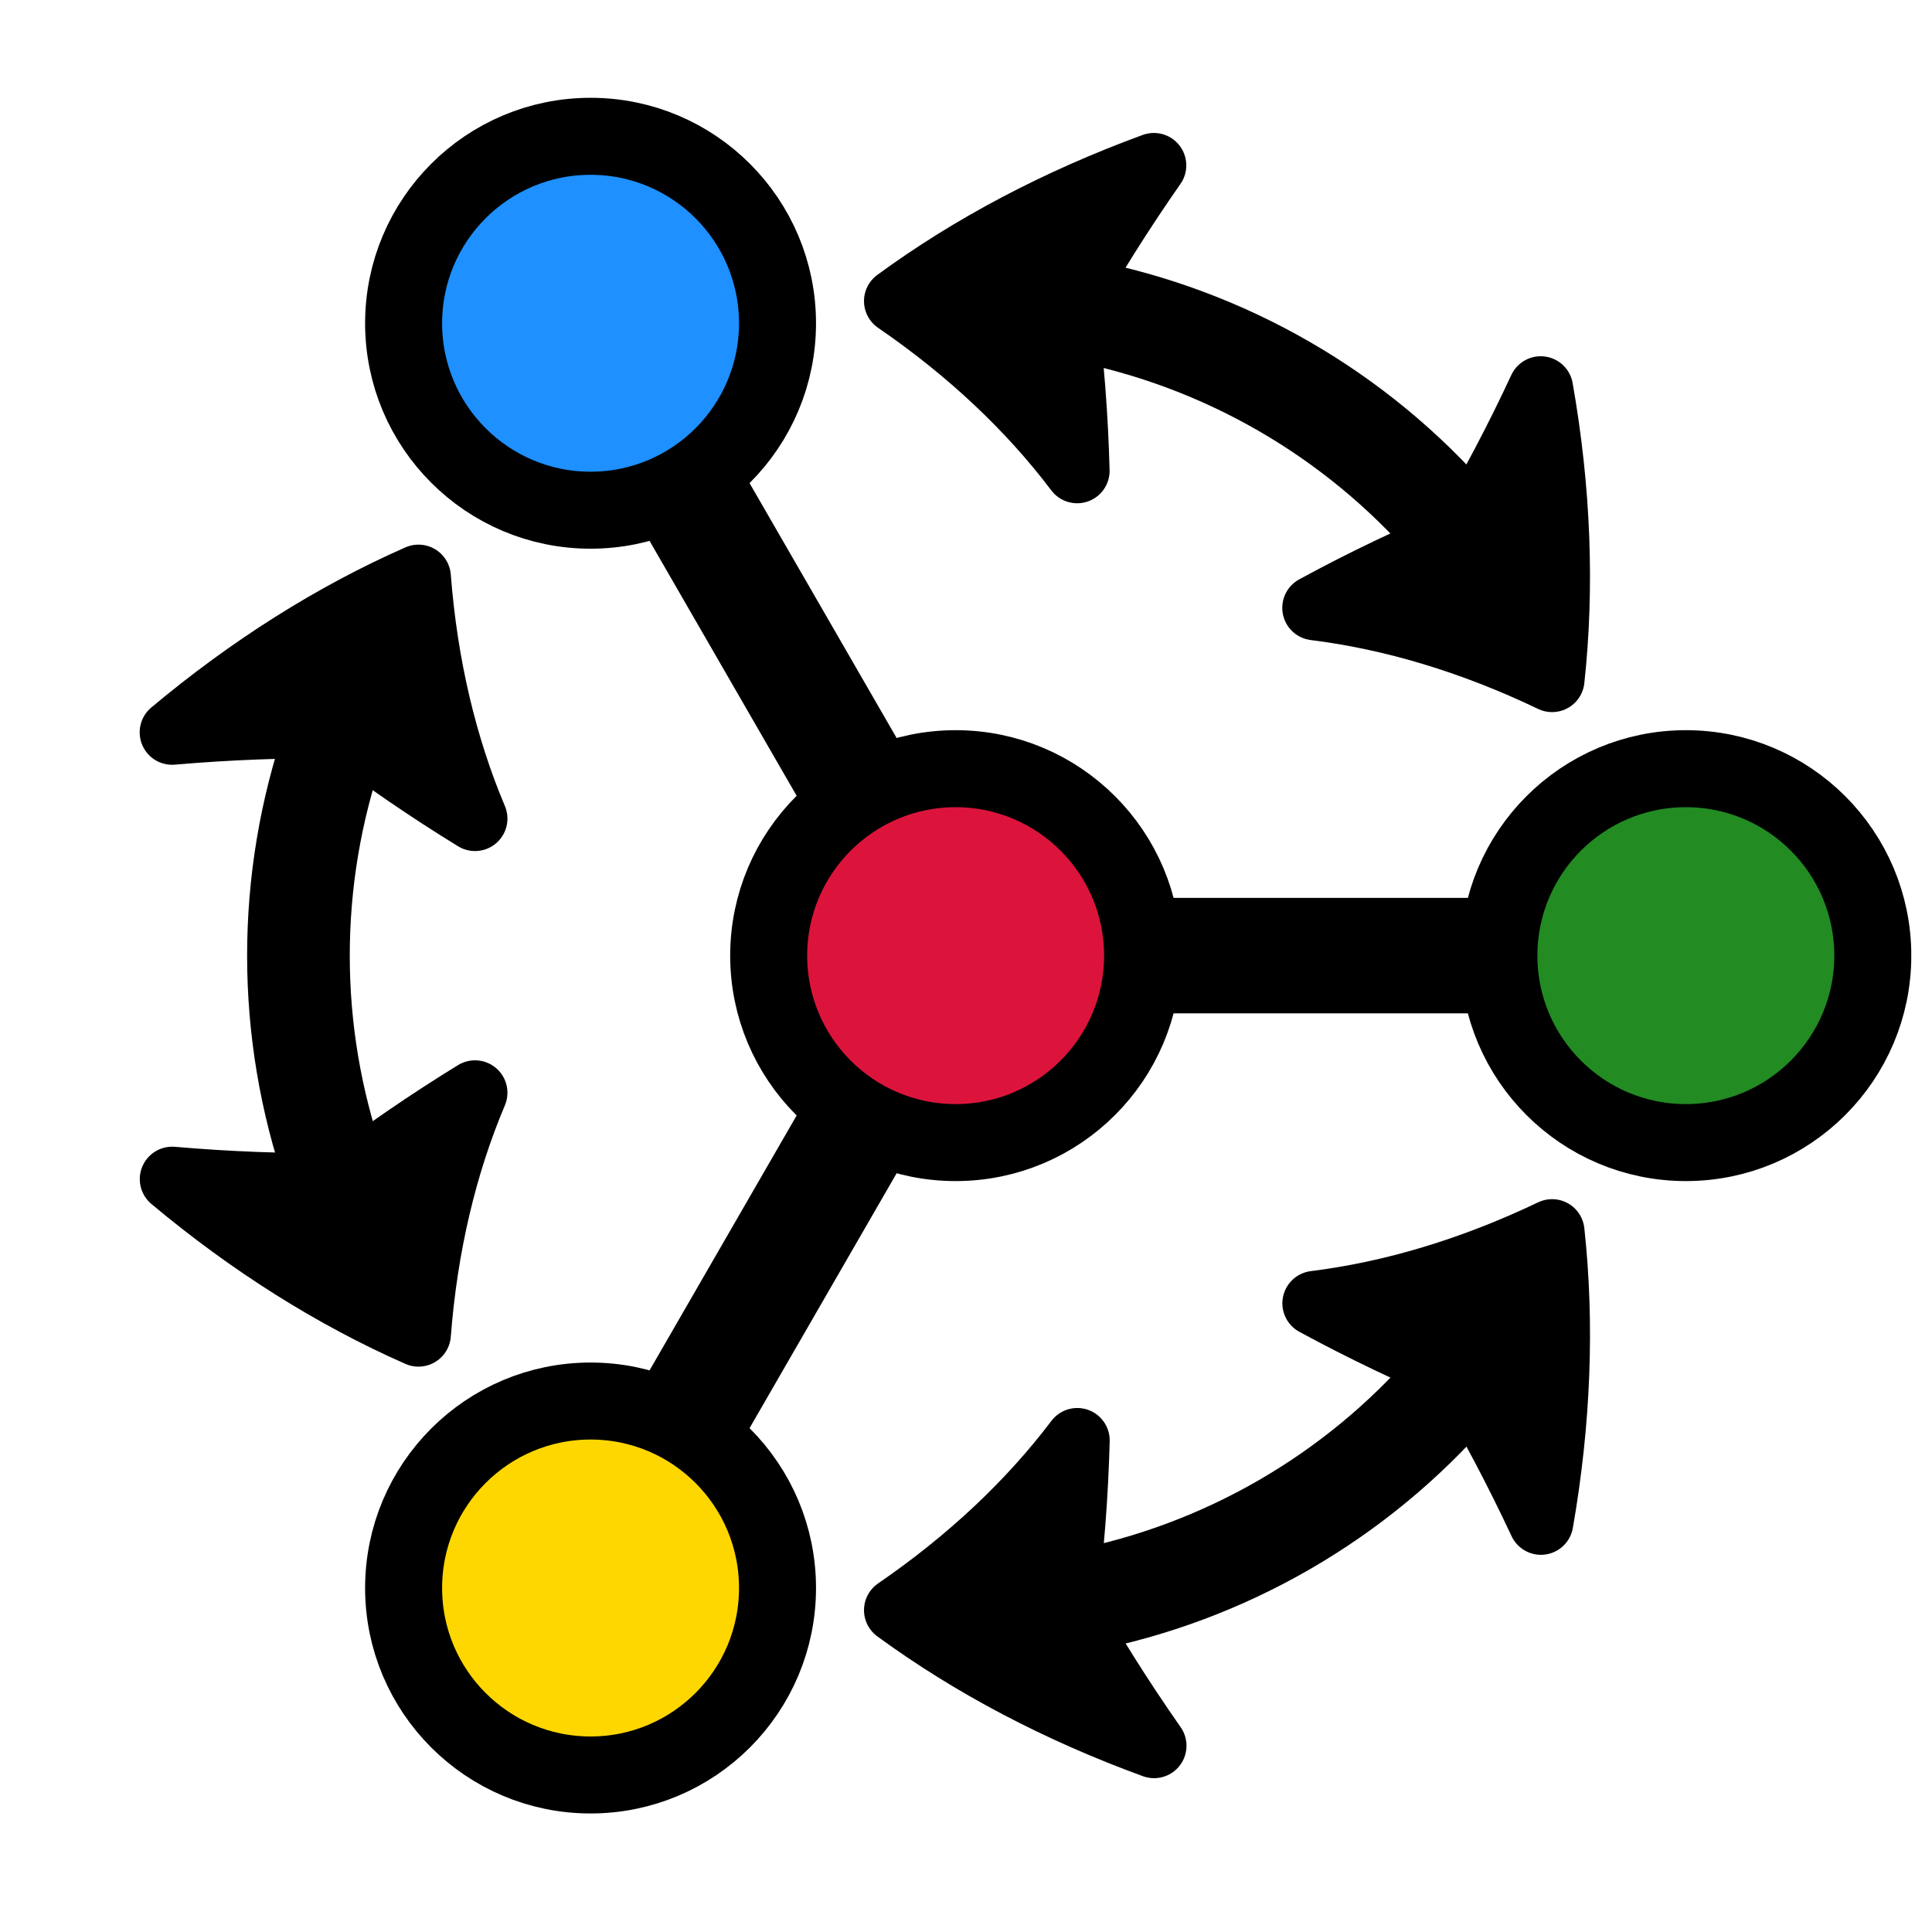
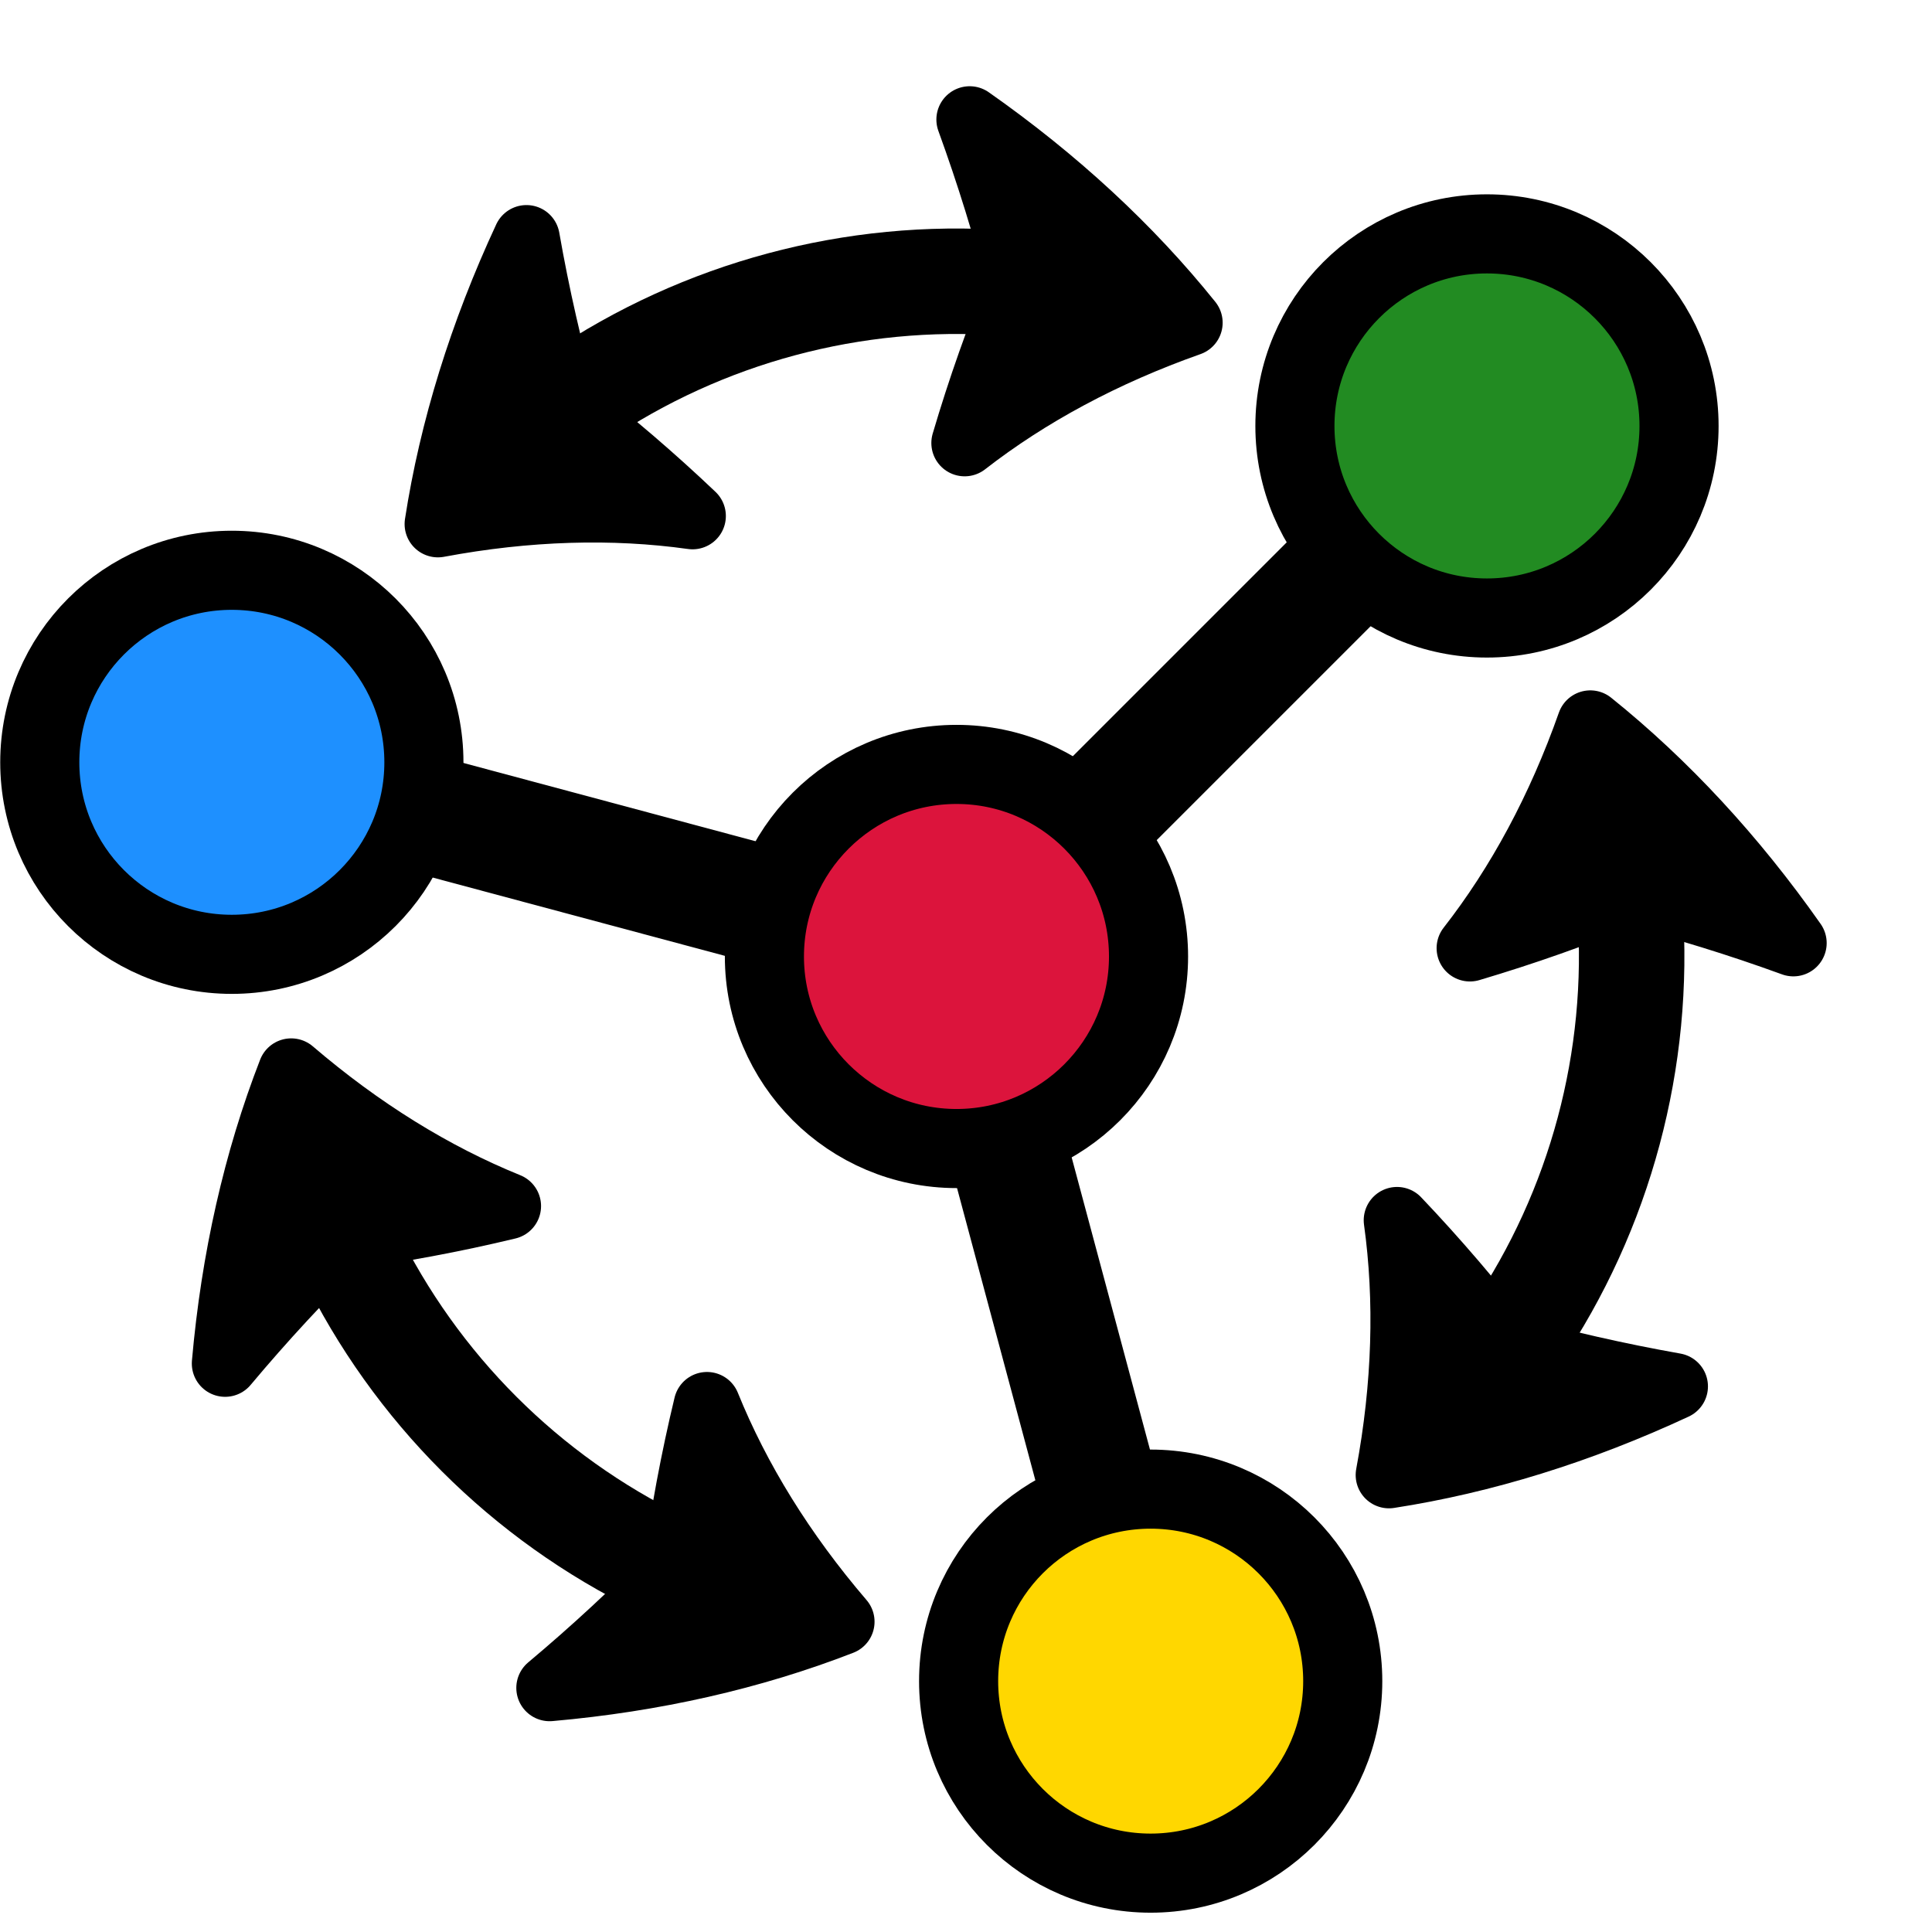
- <svg xmlns="http://www.w3.org/2000/svg" width="74.195pt" height="74.195pt" viewBox="0 0 74.195 74.195">
+ <svg xmlns="http://www.w3.org/2000/svg" width="72.28pt" height="72.28pt" viewBox="0 0 72.28 72.28">
  <defs>
    <clipPath id="clip-0">
-       <path clip-rule="nonzero" d="M 0 0 L 73.398 0 L 73.398 73.398 L 0 73.398 Z M 0 0 " />
+       <path clip-rule="nonzero" d="M 0 0 L 71.566 0 L 71.566 71.566 L 0 71.566 Z M 0 0 " />
    </clipPath>
    <clipPath id="clip-1">
-       <path clip-rule="nonzero" d="M 0 0 L 73.398 0 L 73.398 73.398 L 0 73.398 Z M 0 0 " />
+       <path clip-rule="nonzero" d="M 0 0 L 71.566 0 L 71.566 71.566 L 0 71.566 Z M 0 0 " />
    </clipPath>
    <clipPath id="clip-2">
-       <path clip-rule="nonzero" d="M 15 0 L 73.398 0 L 73.398 73.398 L 15 73.398 Z M 15 0 " />
+       <path clip-rule="nonzero" d="M 6 0 L 71.566 0 L 71.566 65 L 6 65 Z M 6 0 " />
    </clipPath>
    <clipPath id="clip-3">
-       <path clip-rule="nonzero" d="M 0 11 L 72 11 L 72 73.398 L 0 73.398 Z M 0 11 " />
+       <path clip-rule="nonzero" d="M 0 0 L 58 0 L 58 71.566 L 0 71.566 Z M 0 0 " />
    </clipPath>
    <clipPath id="clip-4">
-       <path clip-rule="nonzero" d="M 0 0 L 73.398 0 L 73.398 73.398 L 0 73.398 Z M 0 0 " />
+       <path clip-rule="nonzero" d="M 0 13 L 71.566 13 L 71.566 71.566 L 0 71.566 Z M 0 13 " />
    </clipPath>
    <clipPath id="clip-5">
-       <path clip-rule="nonzero" d="M 0 0 L 69 0 L 69 73.398 L 0 73.398 Z M 0 0 " />
+       <path clip-rule="nonzero" d="M 0 0 L 71.566 0 L 71.566 71 L 0 71 Z M 0 0 " />
    </clipPath>
    <clipPath id="clip-6">
-       <path clip-rule="nonzero" d="M 0 0 L 73.398 0 L 73.398 73.398 L 0 73.398 Z M 0 0 " />
+       <path clip-rule="nonzero" d="M 0 0 L 71.566 0 L 71.566 71.566 L 0 71.566 Z M 0 0 " />
+     </clipPath>
+     <clipPath id="clip-7">
+       <path clip-rule="nonzero" d="M 0 0 L 71.566 0 L 71.566 71.566 L 0 71.566 Z M 0 0 " />
    </clipPath>
  </defs>
-   <path fill="none" stroke-width="4.483" stroke-linecap="butt" stroke-linejoin="miter" stroke="rgb(0%, 0%, 0%)" stroke-opacity="1" stroke-miterlimit="10" d="M 5.67 -0 L 22.676 -0 " transform="matrix(0.989267, 0, 0, -0.989267, 36.69982, 36.69883)" />
  <g clip-path="url(#clip-0)">
-     <path fill="none" stroke-width="4.483" stroke-linecap="butt" stroke-linejoin="miter" stroke="rgb(0%, 0%, 0%)" stroke-opacity="1" stroke-miterlimit="10" d="M -2.836 4.908 L -11.337 19.64 " transform="matrix(0.989267, 0, 0, -0.989267, 36.69982, 36.69883)" />
-     <path fill="none" stroke-width="4.483" stroke-linecap="butt" stroke-linejoin="miter" stroke="rgb(0%, 0%, 0%)" stroke-opacity="1" stroke-miterlimit="10" d="M -2.836 -4.909 L -11.337 -19.641 " transform="matrix(0.989267, 0, 0, -0.989267, 36.69982, 36.69883)" />
+     <path fill="none" stroke-width="4.483" stroke-linecap="butt" stroke-linejoin="miter" stroke="rgb(0%, 0%, 0%)" stroke-opacity="1" stroke-miterlimit="10" d="M 4.01 4.011 L 16.035 16.035 " transform="matrix(0.990137, 0, 0, -0.990137, 35.78355, 35.78355)" />
+     <path fill="none" stroke-width="4.483" stroke-linecap="butt" stroke-linejoin="miter" stroke="rgb(0%, 0%, 0%)" stroke-opacity="1" stroke-miterlimit="10" d="M -5.474 1.466 L -21.906 5.869 " transform="matrix(0.990137, 0, 0, -0.990137, 35.78355, 35.78355)" />
+     <path fill="none" stroke-width="4.483" stroke-linecap="butt" stroke-linejoin="miter" stroke="rgb(0%, 0%, 0%)" stroke-opacity="1" stroke-miterlimit="10" d="M 1.465 -5.478 L 5.868 -21.905 " transform="matrix(0.990137, 0, 0, -0.990137, 35.78355, 35.78355)" />
  </g>
-   <path fill-rule="nonzero" fill="rgb(86.4%, 7.999%, 23.499%)" fill-opacity="1" d="M 43.879 36.699 C 43.879 32.734 40.664 29.52 36.699 29.52 C 32.734 29.52 29.52 32.734 29.52 36.699 C 29.52 40.664 32.734 43.879 36.699 43.879 C 40.664 43.879 43.879 40.664 43.879 36.699 Z M 43.879 36.699 " />
+   <path fill-rule="nonzero" fill="rgb(86.4%, 7.999%, 23.499%)" fill-opacity="1" d="M 42.969 35.785 C 42.969 31.816 39.75 28.598 35.785 28.598 C 31.816 28.598 28.598 31.816 28.598 35.785 C 28.598 39.75 31.816 42.969 35.785 42.969 C 39.75 42.969 42.969 39.75 42.969 35.785 Z M 42.969 35.785 " />
  <g clip-path="url(#clip-1)">
-     <path fill="none" stroke-width="2.989" stroke-linecap="butt" stroke-linejoin="miter" stroke="rgb(0%, 0%, 0%)" stroke-opacity="1" stroke-miterlimit="10" d="M 7.257 -0 C 7.257 4.007 4.007 7.257 -0.001 7.257 C -4.008 7.257 -7.258 4.007 -7.258 -0 C -7.258 -4.008 -4.008 -7.258 -0.001 -7.258 C 4.007 -7.258 7.257 -4.008 7.257 -0 Z M 7.257 -0 " transform="matrix(0.989267, 0, 0, -0.989267, 36.69982, 36.69883)" />
+     <path fill="none" stroke-width="2.989" stroke-linecap="butt" stroke-linejoin="miter" stroke="rgb(0%, 0%, 0%)" stroke-opacity="1" stroke-miterlimit="10" d="M 7.257 -0.002 C 7.257 4.007 4.006 7.257 0.002 7.257 C -4.007 7.257 -7.257 4.007 -7.257 -0.002 C -7.257 -4.006 -4.007 -7.257 0.002 -7.257 C 4.006 -7.257 7.257 -4.006 7.257 -0.002 Z M 7.257 -0.002 " transform="matrix(0.990137, 0, 0, -0.990137, 35.78355, 35.78355)" />
  </g>
-   <path fill-rule="nonzero" fill="rgb(13.199%, 54.5%, 13.199%)" fill-opacity="1" d="M 71.922 36.699 C 71.922 32.734 68.707 29.52 64.742 29.52 C 60.777 29.52 57.562 32.734 57.562 36.699 C 57.562 40.664 60.777 43.879 64.742 43.879 C 68.707 43.879 71.922 40.664 71.922 36.699 Z M 71.922 36.699 " />
+   <path fill-rule="nonzero" fill="rgb(13.199%, 54.5%, 13.199%)" fill-opacity="1" d="M 62.816 15.938 C 62.816 11.969 59.598 8.75 55.629 8.75 C 51.66 8.75 48.445 11.969 48.445 15.938 C 48.445 19.906 51.66 23.121 55.629 23.121 C 59.598 23.121 62.816 19.906 62.816 15.938 Z M 62.816 15.938 " />
  <g clip-path="url(#clip-2)">
-     <path fill="none" stroke-width="2.989" stroke-linecap="butt" stroke-linejoin="miter" stroke="rgb(0%, 0%, 0%)" stroke-opacity="1" stroke-miterlimit="10" d="M 35.604 -0 C 35.604 4.007 32.354 7.257 28.347 7.257 C 24.339 7.257 21.089 4.007 21.089 -0 C 21.089 -4.008 24.339 -7.258 28.347 -7.258 C 32.354 -7.258 35.604 -4.008 35.604 -0 Z M 35.604 -0 " transform="matrix(0.989267, 0, 0, -0.989267, 36.69982, 36.69883)" />
+     <path fill="none" stroke-width="2.989" stroke-linecap="butt" stroke-linejoin="miter" stroke="rgb(0%, 0%, 0%)" stroke-opacity="1" stroke-miterlimit="10" d="M 27.302 20.044 C 27.302 24.052 24.051 27.303 20.043 27.303 C 16.035 27.303 12.788 24.052 12.788 20.044 C 12.788 16.035 16.035 12.789 20.043 12.789 C 24.051 12.789 27.302 16.035 27.302 20.044 Z M 27.302 20.044 " transform="matrix(0.990137, 0, 0, -0.990137, 35.78355, 35.78355)" />
  </g>
-   <path fill-rule="nonzero" fill="rgb(11.6%, 56.499%, 100%)" fill-opacity="1" stroke-width="2.989" stroke-linecap="butt" stroke-linejoin="miter" stroke="rgb(0%, 0%, 0%)" stroke-opacity="1" stroke-miterlimit="10" d="M -6.915 24.548 C -6.915 28.556 -10.164 31.806 -14.172 31.806 C -18.18 31.806 -21.43 28.556 -21.43 24.548 C -21.43 20.54 -18.18 17.291 -14.172 17.291 C -10.164 17.291 -6.915 20.54 -6.915 24.548 Z M -6.915 24.548 " transform="matrix(0.989267, 0, 0, -0.989267, 36.69982, 36.69883)" />
-   <path fill-rule="nonzero" fill="rgb(100%, 84.399%, 0%)" fill-opacity="1" d="M 29.859 60.984 C 29.859 57.02 26.645 53.805 22.68 53.805 C 18.715 53.805 15.5 57.02 15.5 60.984 C 15.5 64.949 18.715 68.164 22.68 68.164 C 26.645 68.164 29.859 64.949 29.859 60.984 Z M 29.859 60.984 " />
+   <path fill-rule="nonzero" fill="rgb(11.6%, 56.499%, 100%)" fill-opacity="1" d="M 15.859 28.52 C 15.859 24.551 12.641 21.336 8.672 21.336 C 4.703 21.336 1.488 24.551 1.488 28.52 C 1.488 32.488 4.703 35.703 8.672 35.703 C 12.641 35.703 15.859 32.488 15.859 28.52 Z M 15.859 28.52 " />
  <g clip-path="url(#clip-3)">
-     <path fill="none" stroke-width="2.989" stroke-linecap="butt" stroke-linejoin="miter" stroke="rgb(0%, 0%, 0%)" stroke-opacity="1" stroke-miterlimit="10" d="M -6.915 -24.549 C -6.915 -20.541 -10.164 -17.291 -14.172 -17.291 C -18.18 -17.291 -21.43 -20.541 -21.43 -24.549 C -21.43 -28.557 -18.18 -31.807 -14.172 -31.807 C -10.164 -31.807 -6.915 -28.557 -6.915 -24.549 Z M -6.915 -24.549 " transform="matrix(0.989267, 0, 0, -0.989267, 36.69982, 36.69883)" />
+     <path fill="none" stroke-width="2.989" stroke-linecap="butt" stroke-linejoin="miter" stroke="rgb(0%, 0%, 0%)" stroke-opacity="1" stroke-miterlimit="10" d="M -20.123 7.336 C -20.123 11.345 -23.373 14.592 -27.382 14.592 C -31.39 14.592 -34.637 11.345 -34.637 7.336 C -34.637 3.328 -31.39 0.081 -27.382 0.081 C -23.373 0.081 -20.123 3.328 -20.123 7.336 Z M -20.123 7.336 " transform="matrix(0.990137, 0, 0, -0.990137, 35.78355, 35.78355)" />
  </g>
+   <path fill-rule="nonzero" fill="rgb(100%, 84.399%, 0%)" fill-opacity="1" d="M 50.234 62.895 C 50.234 58.926 47.016 55.711 43.047 55.711 C 39.078 55.711 35.863 58.926 35.863 62.895 C 35.863 66.863 39.078 70.078 43.047 70.078 C 47.016 70.078 50.234 66.863 50.234 62.895 Z M 50.234 62.895 " />
  <g clip-path="url(#clip-4)">
-     <path fill="none" stroke-width="3.985" stroke-linecap="butt" stroke-linejoin="miter" stroke="rgb(0%, 0%, 0%)" stroke-opacity="1" stroke-miterlimit="10" d="M 19.277 16.718 C 15.533 21.03 10.44 23.972 4.833 25.054 " transform="matrix(0.989267, 0, 0, -0.989267, 36.69982, 36.69883)" />
+     <path fill="none" stroke-width="2.989" stroke-linecap="butt" stroke-linejoin="miter" stroke="rgb(0%, 0%, 0%)" stroke-opacity="1" stroke-miterlimit="10" d="M 14.595 -27.381 C 14.595 -23.373 11.344 -20.126 7.336 -20.126 C 3.327 -20.126 0.081 -23.373 0.081 -27.381 C 0.081 -31.389 3.327 -34.636 7.336 -34.636 C 11.344 -34.636 14.595 -31.389 14.595 -27.381 Z M 14.595 -27.381 " transform="matrix(0.990137, 0, 0, -0.990137, 35.78355, 35.78355)" />
  </g>
-   <path fill-rule="nonzero" fill="rgb(0%, 0%, 0%)" fill-opacity="1" stroke-width="2.517" stroke-linecap="butt" stroke-linejoin="round" stroke="rgb(0%, 0%, 0%)" stroke-opacity="1" stroke-miterlimit="10" d="M 23.154 10.712 C 23.545 14.305 23.399 18.112 22.712 22.009 C 21.788 20.019 20.773 18.1 19.675 16.244 C 17.701 15.423 15.786 14.507 13.938 13.5 C 16.955 13.125 20.062 12.193 23.154 10.712 Z M 23.154 10.712 " transform="matrix(0.989267, 0, 0, -0.989267, 36.69982, 36.69883)" />
-   <path fill-rule="nonzero" fill="rgb(0%, 0%, 0%)" fill-opacity="1" stroke-width="2.517" stroke-linecap="butt" stroke-linejoin="round" stroke="rgb(0%, 0%, 0%)" stroke-opacity="1" stroke-miterlimit="10" d="M -2.299 25.409 C 0.529 23.47 2.886 21.243 4.718 18.819 C 4.663 20.927 4.501 23.04 4.224 25.16 C 5.283 27.04 6.44 28.88 7.695 30.677 C 3.984 29.318 0.615 27.545 -2.299 25.409 Z M -2.299 25.409 " transform="matrix(0.989267, 0, 0, -0.989267, 36.69982, 36.69883)" />
  <g clip-path="url(#clip-5)">
-     <path fill="none" stroke-width="3.985" stroke-linecap="butt" stroke-linejoin="miter" stroke="rgb(0%, 0%, 0%)" stroke-opacity="1" stroke-miterlimit="10" d="M -24.115 8.335 C -25.979 2.937 -25.979 -2.946 -24.111 -8.34 " transform="matrix(0.989267, 0, 0, -0.989267, 36.69982, 36.69883)" />
+     <path fill="none" stroke-width="3.985" stroke-linecap="butt" stroke-linejoin="miter" stroke="rgb(0%, 0%, 0%)" stroke-opacity="1" stroke-miterlimit="10" d="M 1.809 25.449 C -3.884 25.855 -9.569 24.332 -14.296 21.133 " transform="matrix(0.990137, 0, 0, -0.990137, 35.78355, 35.78355)" />
  </g>
-   <path fill-rule="nonzero" fill="rgb(0%, 0%, 0%)" fill-opacity="1" stroke-width="2.517" stroke-linecap="butt" stroke-linejoin="round" stroke="rgb(0%, 0%, 0%)" stroke-opacity="1" stroke-miterlimit="10" d="M -20.853 14.696 C -24.162 13.239 -27.384 11.206 -30.417 8.667 C -28.233 8.856 -26.062 8.939 -23.906 8.916 C -22.208 7.62 -20.455 6.42 -18.658 5.318 C -19.842 8.122 -20.589 11.281 -20.853 14.696 Z M -20.853 14.696 " transform="matrix(0.989267, 0, 0, -0.989267, 36.69982, 36.69883)" />
-   <path fill-rule="nonzero" fill="rgb(0%, 0%, 0%)" fill-opacity="1" stroke-width="2.517" stroke-linecap="butt" stroke-linejoin="round" stroke="rgb(0%, 0%, 0%)" stroke-opacity="1" stroke-miterlimit="10" d="M -20.853 -14.697 C -20.589 -11.278 -19.842 -8.123 -18.658 -5.323 C -20.455 -6.425 -22.204 -7.625 -23.906 -8.92 C -26.058 -8.948 -28.229 -8.865 -30.413 -8.676 C -27.384 -11.211 -24.162 -13.24 -20.853 -14.697 Z M -20.853 -14.697 " transform="matrix(0.989267, 0, 0, -0.989267, 36.69982, 36.69883)" />
+   <path fill-rule="nonzero" fill="rgb(0%, 0%, 0%)" fill-opacity="1" stroke-width="2.517" stroke-linecap="butt" stroke-linejoin="round" stroke="rgb(0%, 0%, 0%)" stroke-opacity="1" stroke-miterlimit="10" d="M 8.799 23.946 C 6.535 26.766 3.738 29.35 0.499 31.623 C 1.248 29.563 1.891 27.488 2.424 25.397 C 1.611 23.421 0.905 21.421 0.309 19.401 C 2.708 21.267 5.568 22.805 8.799 23.946 Z M 8.799 23.946 " transform="matrix(0.990137, 0, 0, -0.990137, 35.78355, 35.78355)" />
+   <path fill-rule="nonzero" fill="rgb(0%, 0%, 0%)" fill-opacity="1" stroke-width="2.517" stroke-linecap="butt" stroke-linejoin="round" stroke="rgb(0%, 0%, 0%)" stroke-opacity="1" stroke-miterlimit="10" d="M -19.594 16.339 C -16.225 16.97 -12.982 17.065 -9.972 16.643 C -11.499 18.095 -13.112 19.476 -14.805 20.781 C -15.385 22.857 -15.87 24.975 -16.248 27.133 C -17.913 23.551 -19.042 19.914 -19.594 16.339 Z M -19.594 16.339 " transform="matrix(0.990137, 0, 0, -0.990137, 35.78355, 35.78355)" />
  <g clip-path="url(#clip-6)">
-     <path fill="none" stroke-width="3.985" stroke-linecap="butt" stroke-linejoin="miter" stroke="rgb(0%, 0%, 0%)" stroke-opacity="1" stroke-miterlimit="10" d="M 4.84 -25.051 C 10.444 -23.969 15.541 -21.023 19.281 -16.711 " transform="matrix(0.989267, 0, 0, -0.989267, 36.69982, 36.69883)" />
+     <path fill="none" stroke-width="3.985" stroke-linecap="butt" stroke-linejoin="miter" stroke="rgb(0%, 0%, 0%)" stroke-opacity="1" stroke-miterlimit="10" d="M -22.943 -11.159 C -20.446 -16.291 -16.288 -20.453 -11.151 -22.947 " transform="matrix(0.990137, 0, 0, -0.990137, 35.78355, 35.78355)" />
  </g>
-   <path fill-rule="nonzero" fill="rgb(0%, 0%, 0%)" fill-opacity="1" stroke-width="2.517" stroke-linecap="butt" stroke-linejoin="round" stroke="rgb(0%, 0%, 0%)" stroke-opacity="1" stroke-miterlimit="10" d="M -2.299 -25.41 C 0.615 -27.542 3.988 -29.319 7.703 -30.673 C 6.448 -28.877 5.287 -27.041 4.232 -25.161 C 4.505 -23.041 4.667 -20.924 4.722 -18.82 C 2.89 -21.244 0.525 -23.471 -2.299 -25.41 Z M -2.299 -25.41 " transform="matrix(0.989267, 0, 0, -0.989267, 36.69982, 36.69883)" />
-   <path fill-rule="nonzero" fill="rgb(0%, 0%, 0%)" fill-opacity="1" stroke-width="2.517" stroke-linecap="butt" stroke-linejoin="round" stroke="rgb(0%, 0%, 0%)" stroke-opacity="1" stroke-miterlimit="10" d="M 23.154 -10.713 C 20.062 -12.19 16.955 -13.122 13.942 -13.497 C 15.79 -14.5 17.705 -15.416 19.679 -16.241 C 20.777 -18.093 21.792 -20.016 22.72 -22.002 C 23.399 -18.109 23.545 -14.306 23.154 -10.713 Z M 23.154 -10.713 " transform="matrix(0.989267, 0, 0, -0.989267, 36.69982, 36.69883)" />
+   <path fill-rule="nonzero" fill="rgb(0%, 0%, 0%)" fill-opacity="1" stroke-width="2.517" stroke-linecap="butt" stroke-linejoin="round" stroke="rgb(0%, 0%, 0%)" stroke-opacity="1" stroke-miterlimit="10" d="M -25.137 -4.353 C -26.447 -7.722 -27.287 -11.439 -27.634 -15.38 C -26.226 -13.699 -24.75 -12.105 -23.208 -10.598 C -21.089 -10.314 -19.002 -9.924 -16.955 -9.431 C -19.772 -8.29 -22.533 -6.582 -25.137 -4.353 Z M -25.137 -4.353 " transform="matrix(0.990137, 0, 0, -0.990137, 35.78355, 35.78355)" />
+   <path fill-rule="nonzero" fill="rgb(0%, 0%, 0%)" fill-opacity="1" stroke-width="2.517" stroke-linecap="butt" stroke-linejoin="round" stroke="rgb(0%, 0%, 0%)" stroke-opacity="1" stroke-miterlimit="10" d="M -4.354 -25.136 C -6.583 -22.536 -8.287 -19.775 -9.427 -16.958 C -9.92 -19.005 -10.311 -21.092 -10.595 -23.211 C -12.102 -24.754 -13.692 -26.229 -15.373 -27.637 C -11.435 -27.29 -7.723 -26.446 -4.354 -25.136 Z M -4.354 -25.136 " transform="matrix(0.990137, 0, 0, -0.990137, 35.78355, 35.78355)" />
+   <g clip-path="url(#clip-7)">
+     <path fill="none" stroke-width="3.985" stroke-linecap="butt" stroke-linejoin="miter" stroke="rgb(0%, 0%, 0%)" stroke-opacity="1" stroke-miterlimit="10" d="M 21.136 -14.291 C 24.331 -9.565 25.854 -3.88 25.448 1.817 " transform="matrix(0.990137, 0, 0, -0.990137, 35.78355, 35.78355)" />
+   </g>
+   <path fill-rule="nonzero" fill="rgb(0%, 0%, 0%)" fill-opacity="1" stroke-width="2.517" stroke-linecap="butt" stroke-linejoin="round" stroke="rgb(0%, 0%, 0%)" stroke-opacity="1" stroke-miterlimit="10" d="M 16.342 -19.593 C 19.913 -19.041 23.55 -17.913 27.136 -16.244 C 24.978 -15.861 22.86 -15.38 20.785 -14.8 C 19.479 -13.107 18.098 -11.494 16.646 -9.967 C 17.064 -12.981 16.97 -16.224 16.342 -19.593 Z M 16.342 -19.593 " transform="matrix(0.990137, 0, 0, -0.990137, 35.78355, 35.78355)" />
+   <path fill-rule="nonzero" fill="rgb(0%, 0%, 0%)" fill-opacity="1" stroke-width="2.517" stroke-linecap="butt" stroke-linejoin="round" stroke="rgb(0%, 0%, 0%)" stroke-opacity="1" stroke-miterlimit="10" d="M 23.949 8.796 C 22.809 5.565 21.27 2.709 19.4 0.314 C 21.42 0.914 23.42 1.616 25.397 2.433 C 27.488 1.896 29.563 1.257 31.622 0.507 C 29.354 3.738 26.766 6.532 23.949 8.796 Z M 23.949 8.796 " transform="matrix(0.990137, 0, 0, -0.990137, 35.78355, 35.78355)" />
</svg>
